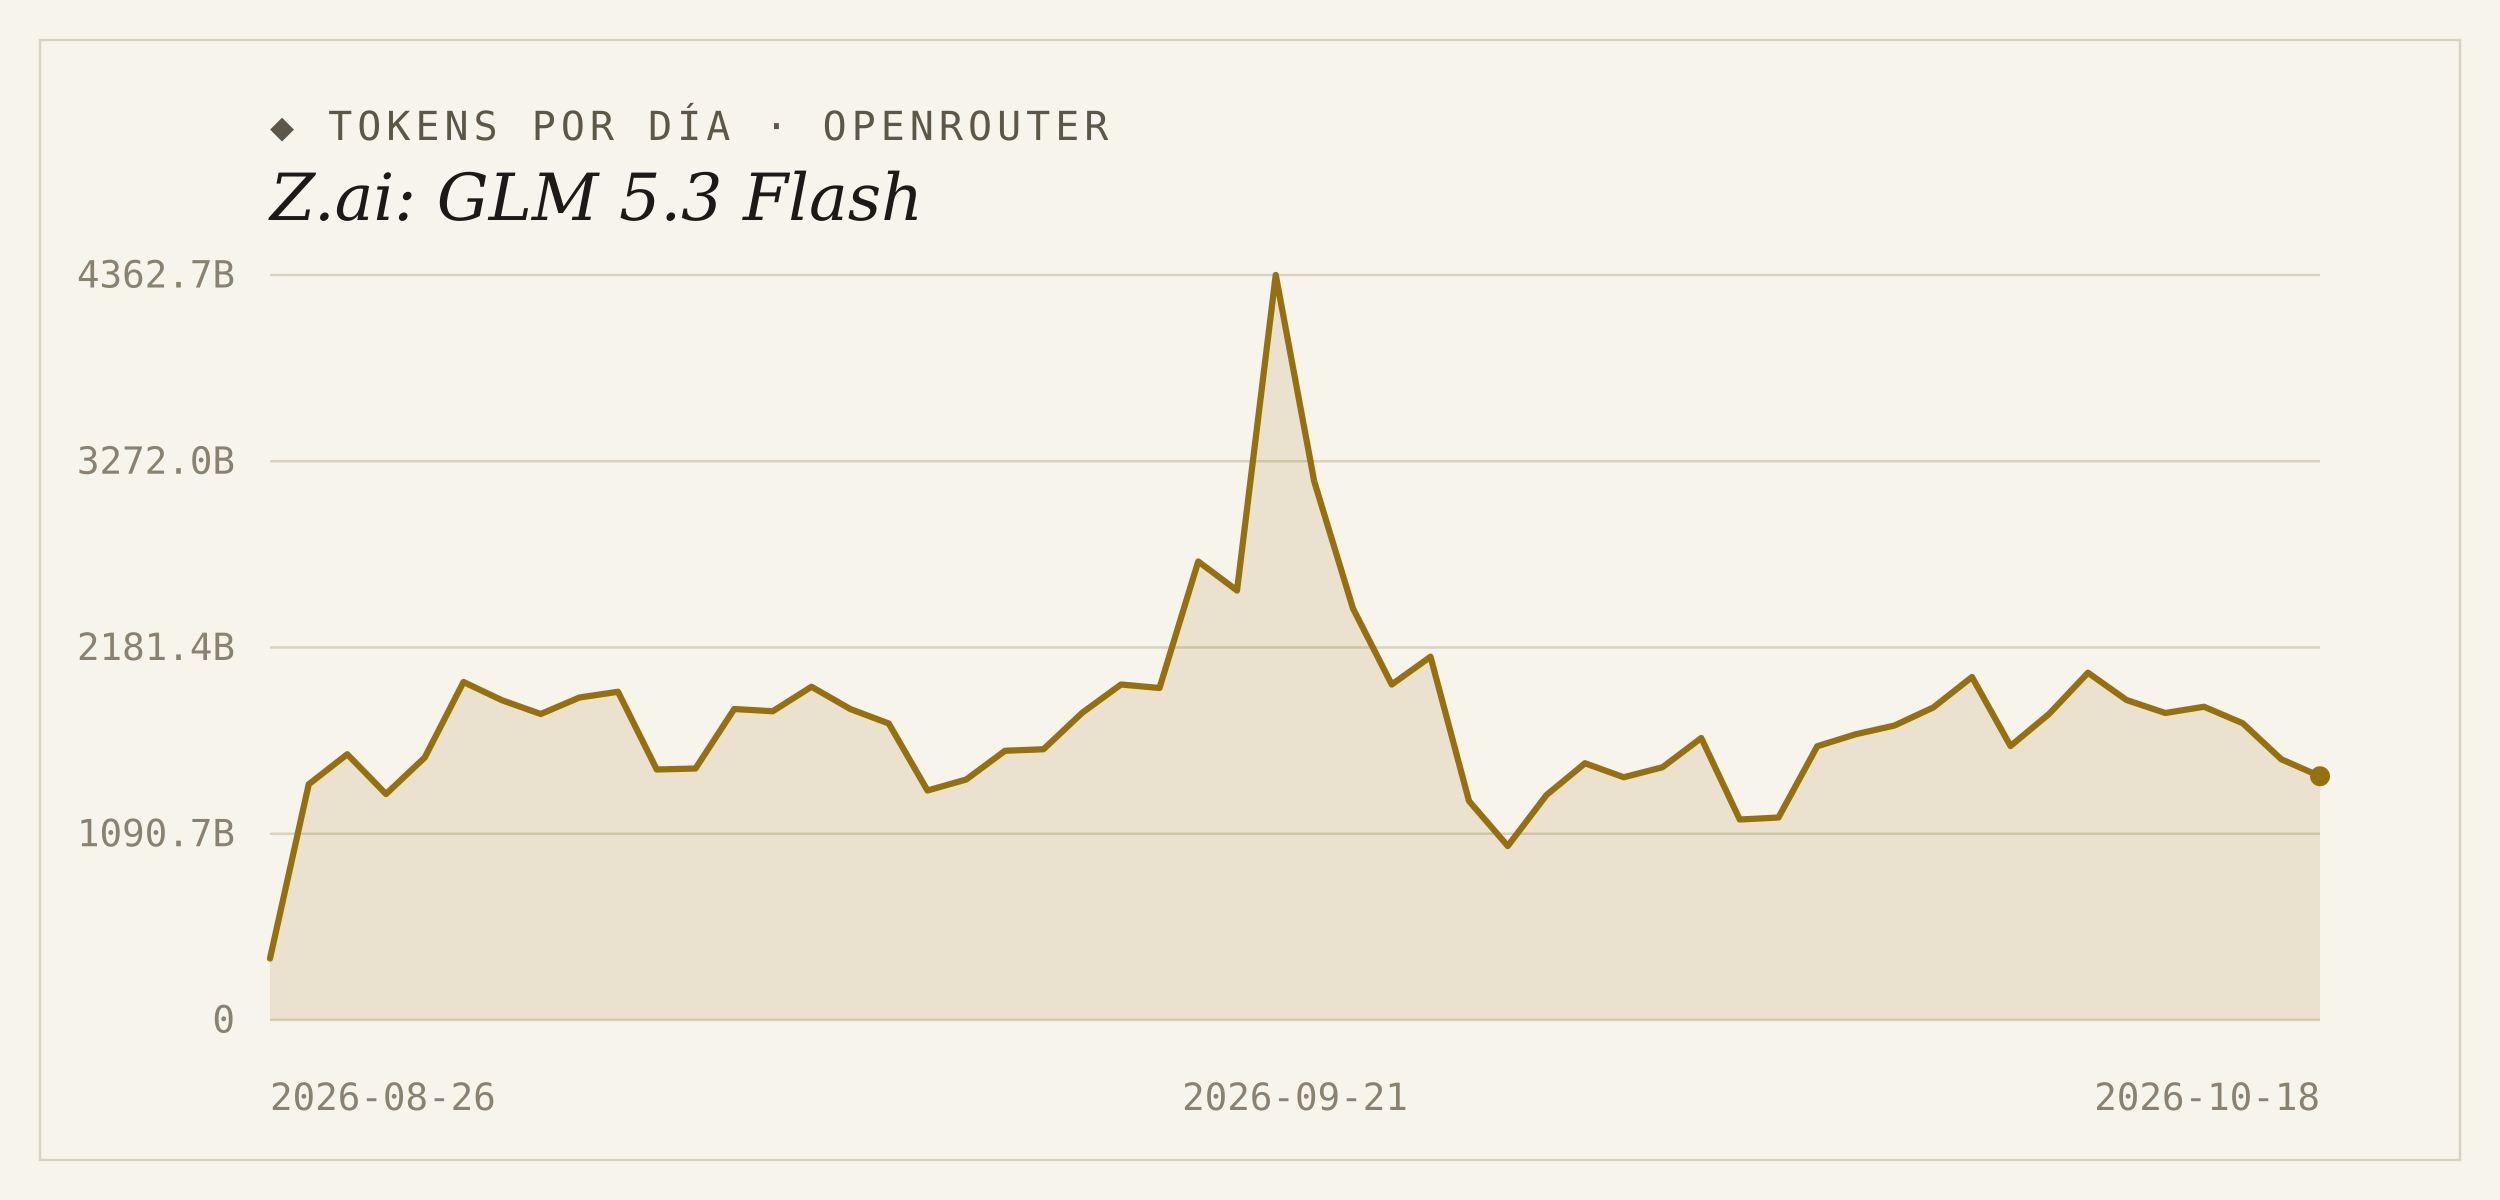
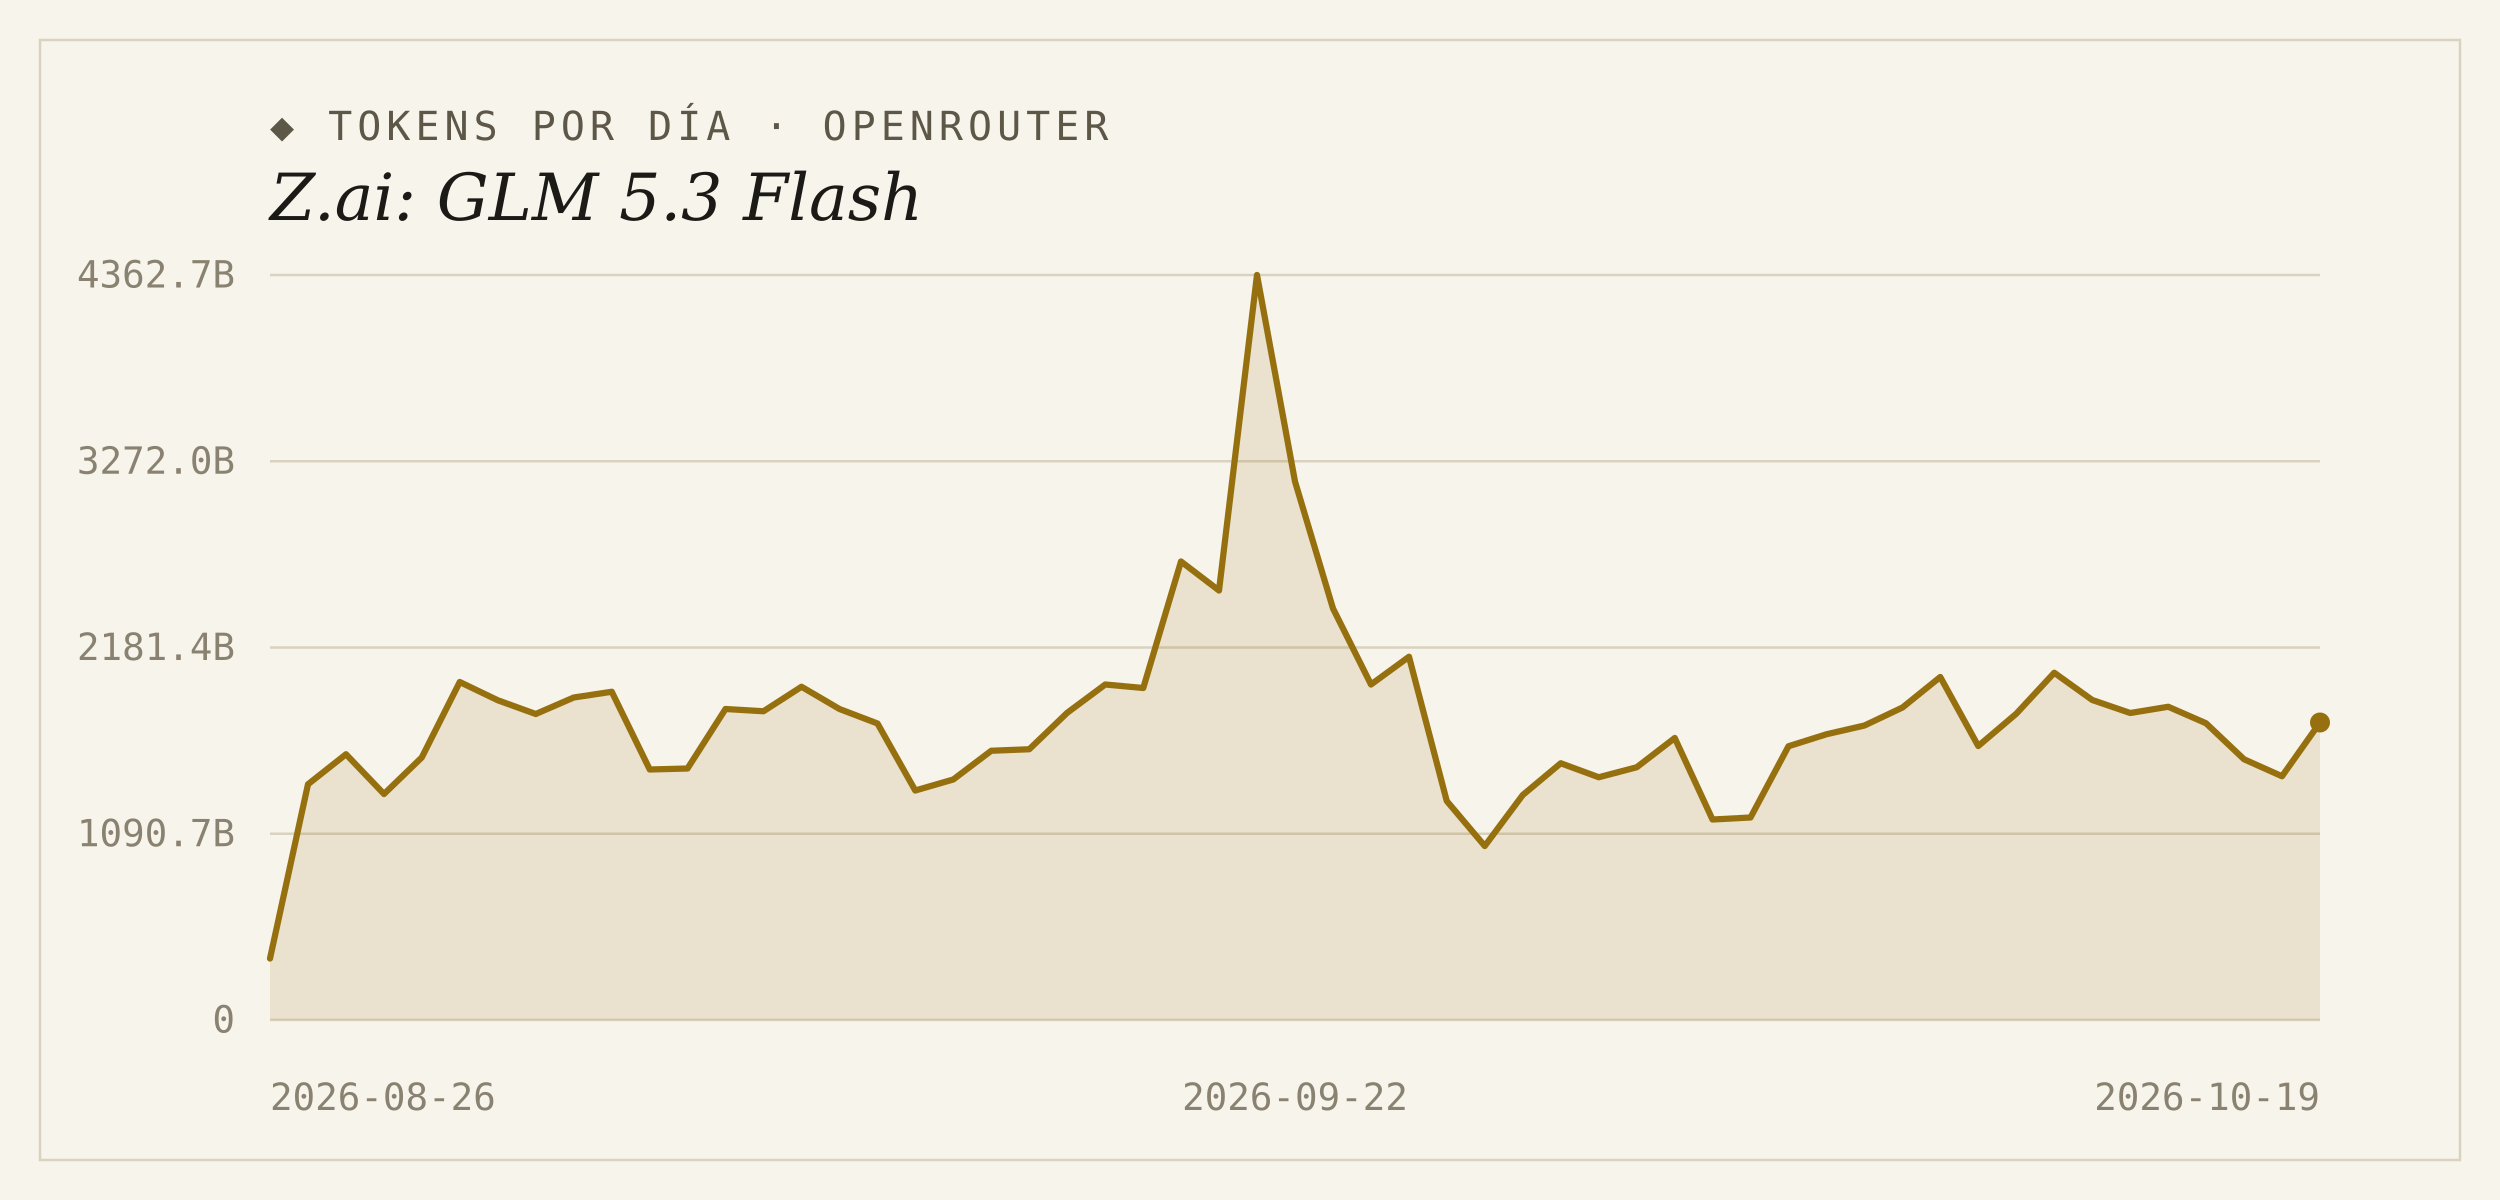
<svg xmlns="http://www.w3.org/2000/svg" width="1000" height="480" viewBox="0 0 1000 480">
  <rect width="1000" height="480" fill="#f7f4ec" />
  <rect x="16" y="16" width="968" height="448" fill="none" stroke="#d9d2bf" stroke-width="1" />
  <text x="108" y="56" font-family="'DejaVu Sans Mono', Consolas, monospace" font-size="16" letter-spacing="2" fill="#5d5748">◆ TOKENS POR DÍA · OPENROUTER</text>
  <text x="108" y="88" font-family="Georgia, 'DejaVu Serif', serif" font-size="26" font-style="italic" fill="#1c1a16">Z.ai: GLM 5.3 Flash</text>
  <line x1="108" y1="408.0" x2="928" y2="408.0" stroke="#d9d2bf" stroke-width="1" />
  <text x="94" y="413" text-anchor="end" font-family="'DejaVu Sans Mono', Consolas, monospace" font-size="15" fill="#8a8271">0</text>
  <line x1="108" y1="333.5" x2="928" y2="333.5" stroke="#d9d2bf" stroke-width="1" />
  <text x="94" y="338.5" text-anchor="end" font-family="'DejaVu Sans Mono', Consolas, monospace" font-size="15" fill="#8a8271">1090.7B</text>
  <line x1="108" y1="259.0" x2="928" y2="259.0" stroke="#d9d2bf" stroke-width="1" />
  <text x="94" y="264" text-anchor="end" font-family="'DejaVu Sans Mono', Consolas, monospace" font-size="15" fill="#8a8271">2181.4B</text>
  <line x1="108" y1="184.5" x2="928" y2="184.5" stroke="#d9d2bf" stroke-width="1" />
  <text x="94" y="189.5" text-anchor="end" font-family="'DejaVu Sans Mono', Consolas, monospace" font-size="15" fill="#8a8271">3272.0B</text>
  <line x1="108" y1="110.0" x2="928" y2="110.0" stroke="#d9d2bf" stroke-width="1" />
  <text x="94" y="115" text-anchor="end" font-family="'DejaVu Sans Mono', Consolas, monospace" font-size="15" fill="#8a8271">4362.7B</text>
-   <path d="M 108,408.0 L 108.0,383.4 L 123.5,313.7 L 138.9,301.7 L 154.4,317.6 L 169.9,303.0 L 185.4,272.8 L 200.8,280.1 L 216.3,285.6 L 231.8,279.0 L 247.2,276.7 L 262.7,307.8 L 278.2,307.4 L 293.7,283.6 L 309.1,284.5 L 324.6,274.7 L 340.1,283.6 L 355.5,289.4 L 371.0,316.2 L 386.5,311.8 L 402.0,300.3 L 417.4,299.7 L 432.9,285.1 L 448.4,273.8 L 463.8,275.2 L 479.3,224.6 L 494.8,236.2 L 510.3,110.0 L 525.7,192.6 L 541.2,243.4 L 556.7,273.8 L 572.2,262.7 L 587.6,320.4 L 603.1,338.4 L 618.6,318.0 L 634.0,305.3 L 649.5,310.9 L 665.0,306.9 L 680.5,295.2 L 695.9,327.8 L 711.4,327.0 L 726.9,298.5 L 742.3,293.7 L 757.8,290.2 L 773.3,283.0 L 788.8,270.8 L 804.2,298.4 L 819.7,285.5 L 835.2,269.1 L 850.6,280.0 L 866.1,285.2 L 881.6,282.7 L 897.1,289.3 L 912.5,303.7 L 928.0,310.5 L 928.0,408.0 Z" fill="#96700f" fill-opacity="0.14" />
-   <polyline points="108.0,383.4 123.5,313.7 138.9,301.7 154.4,317.6 169.9,303.0 185.4,272.8 200.8,280.1 216.3,285.6 231.8,279.0 247.2,276.7 262.7,307.8 278.2,307.4 293.7,283.6 309.1,284.5 324.6,274.7 340.1,283.6 355.5,289.4 371.0,316.2 386.5,311.8 402.0,300.3 417.4,299.7 432.9,285.1 448.4,273.8 463.8,275.2 479.3,224.6 494.8,236.2 510.3,110.0 525.7,192.6 541.2,243.4 556.7,273.8 572.2,262.7 587.6,320.4 603.1,338.4 618.6,318.0 634.0,305.3 649.5,310.9 665.0,306.9 680.5,295.2 695.9,327.8 711.4,327.0 726.9,298.5 742.3,293.7 757.8,290.2 773.3,283.0 788.8,270.8 804.2,298.4 819.7,285.5 835.2,269.1 850.6,280.0 866.1,285.2 881.6,282.7 897.1,289.3 912.5,303.7 928.0,310.5" fill="none" stroke="#96700f" stroke-width="2.5" stroke-linejoin="round" stroke-linecap="round" />
-   <circle cx="928.0" cy="310.5" r="4" fill="#96700f" />
+   <path d="M 108,408.0 L 108.0,383.4 L 123.2,313.7 L 138.4,301.7 L 153.6,317.6 L 168.7,303.0 L 183.9,272.8 L 199.1,280.1 L 214.3,285.6 L 229.5,279.0 L 244.7,276.7 L 259.9,307.8 L 275.0,307.4 L 290.2,283.6 L 305.4,284.5 L 320.6,274.7 L 335.8,283.6 L 351.0,289.4 L 366.1,316.2 L 381.3,311.8 L 396.5,300.3 L 411.7,299.7 L 426.9,285.1 L 442.1,273.8 L 457.3,275.2 L 472.4,224.6 L 487.6,236.2 L 502.8,110.0 L 518.0,192.6 L 533.2,243.4 L 548.4,273.8 L 563.6,262.7 L 578.7,320.4 L 593.9,338.4 L 609.1,318.0 L 624.3,305.3 L 639.5,310.9 L 654.7,306.9 L 669.9,295.2 L 685.0,327.8 L 700.2,327.0 L 715.4,298.5 L 730.6,293.7 L 745.8,290.2 L 761.0,283.0 L 776.1,270.8 L 791.3,298.4 L 806.5,285.5 L 821.7,269.1 L 836.9,280.0 L 852.1,285.2 L 867.3,282.7 L 882.4,289.3 L 897.6,303.7 L 912.8,310.5 L 928.0,289.0 L 928.0,408.0 Z" fill="#96700f" fill-opacity="0.14" />
+   <polyline points="108.0,383.4 123.2,313.7 138.4,301.7 153.6,317.6 168.7,303.0 183.9,272.8 199.1,280.1 214.3,285.6 229.5,279.0 244.7,276.7 259.9,307.8 275.0,307.4 290.2,283.6 305.4,284.5 320.6,274.7 335.8,283.6 351.0,289.4 366.1,316.2 381.3,311.8 396.5,300.3 411.7,299.7 426.9,285.1 442.1,273.8 457.3,275.2 472.4,224.6 487.6,236.2 502.8,110.0 518.0,192.6 533.2,243.4 548.4,273.8 563.6,262.7 578.7,320.4 593.9,338.4 609.1,318.0 624.3,305.3 639.5,310.9 654.7,306.9 669.9,295.2 685.0,327.8 700.2,327.0 715.4,298.5 730.6,293.7 745.8,290.2 761.0,283.0 776.1,270.8 791.3,298.4 806.5,285.5 821.7,269.1 836.9,280.0 852.1,285.2 867.3,282.7 882.4,289.3 897.6,303.7 912.8,310.5 928.0,289.0" fill="none" stroke="#96700f" stroke-width="2.5" stroke-linejoin="round" stroke-linecap="round" />
+   <circle cx="928.0" cy="289.0" r="4" fill="#96700f" />
  <text x="108" y="444" text-anchor="start" font-family="'DejaVu Sans Mono', Consolas, monospace" font-size="15" fill="#8a8271">2026-08-26</text>
-   <text x="518" y="444" text-anchor="middle" font-family="'DejaVu Sans Mono', Consolas, monospace" font-size="15" fill="#8a8271">2026-09-21</text>
-   <text x="928" y="444" text-anchor="end" font-family="'DejaVu Sans Mono', Consolas, monospace" font-size="15" fill="#8a8271">2026-10-18</text>
+   <text x="518" y="444" text-anchor="middle" font-family="'DejaVu Sans Mono', Consolas, monospace" font-size="15" fill="#8a8271">2026-09-22</text>
+   <text x="928" y="444" text-anchor="end" font-family="'DejaVu Sans Mono', Consolas, monospace" font-size="15" fill="#8a8271">2026-10-19</text>
</svg>
